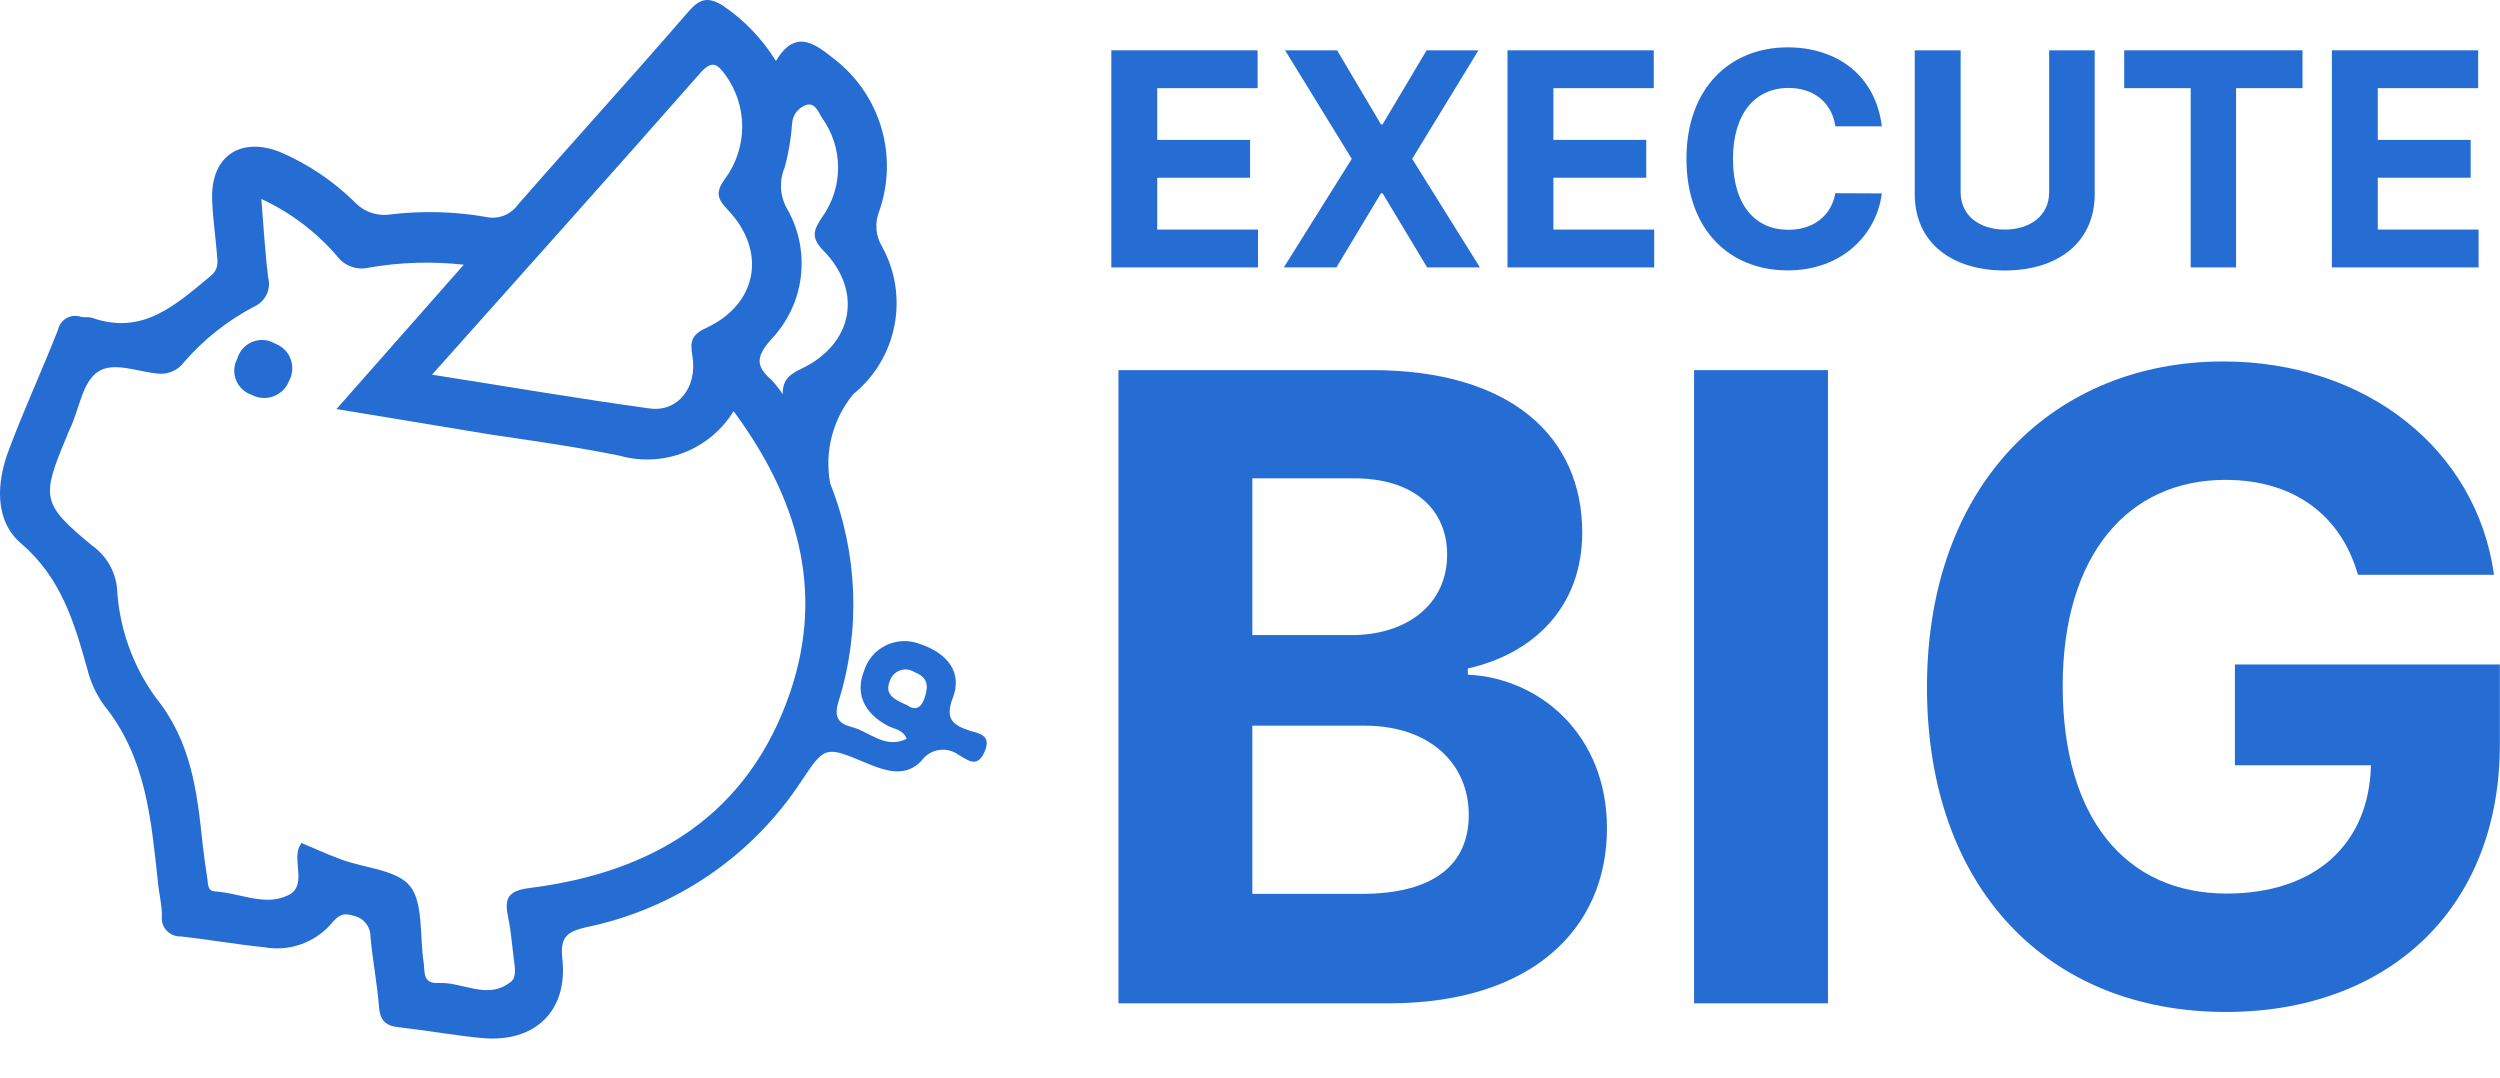
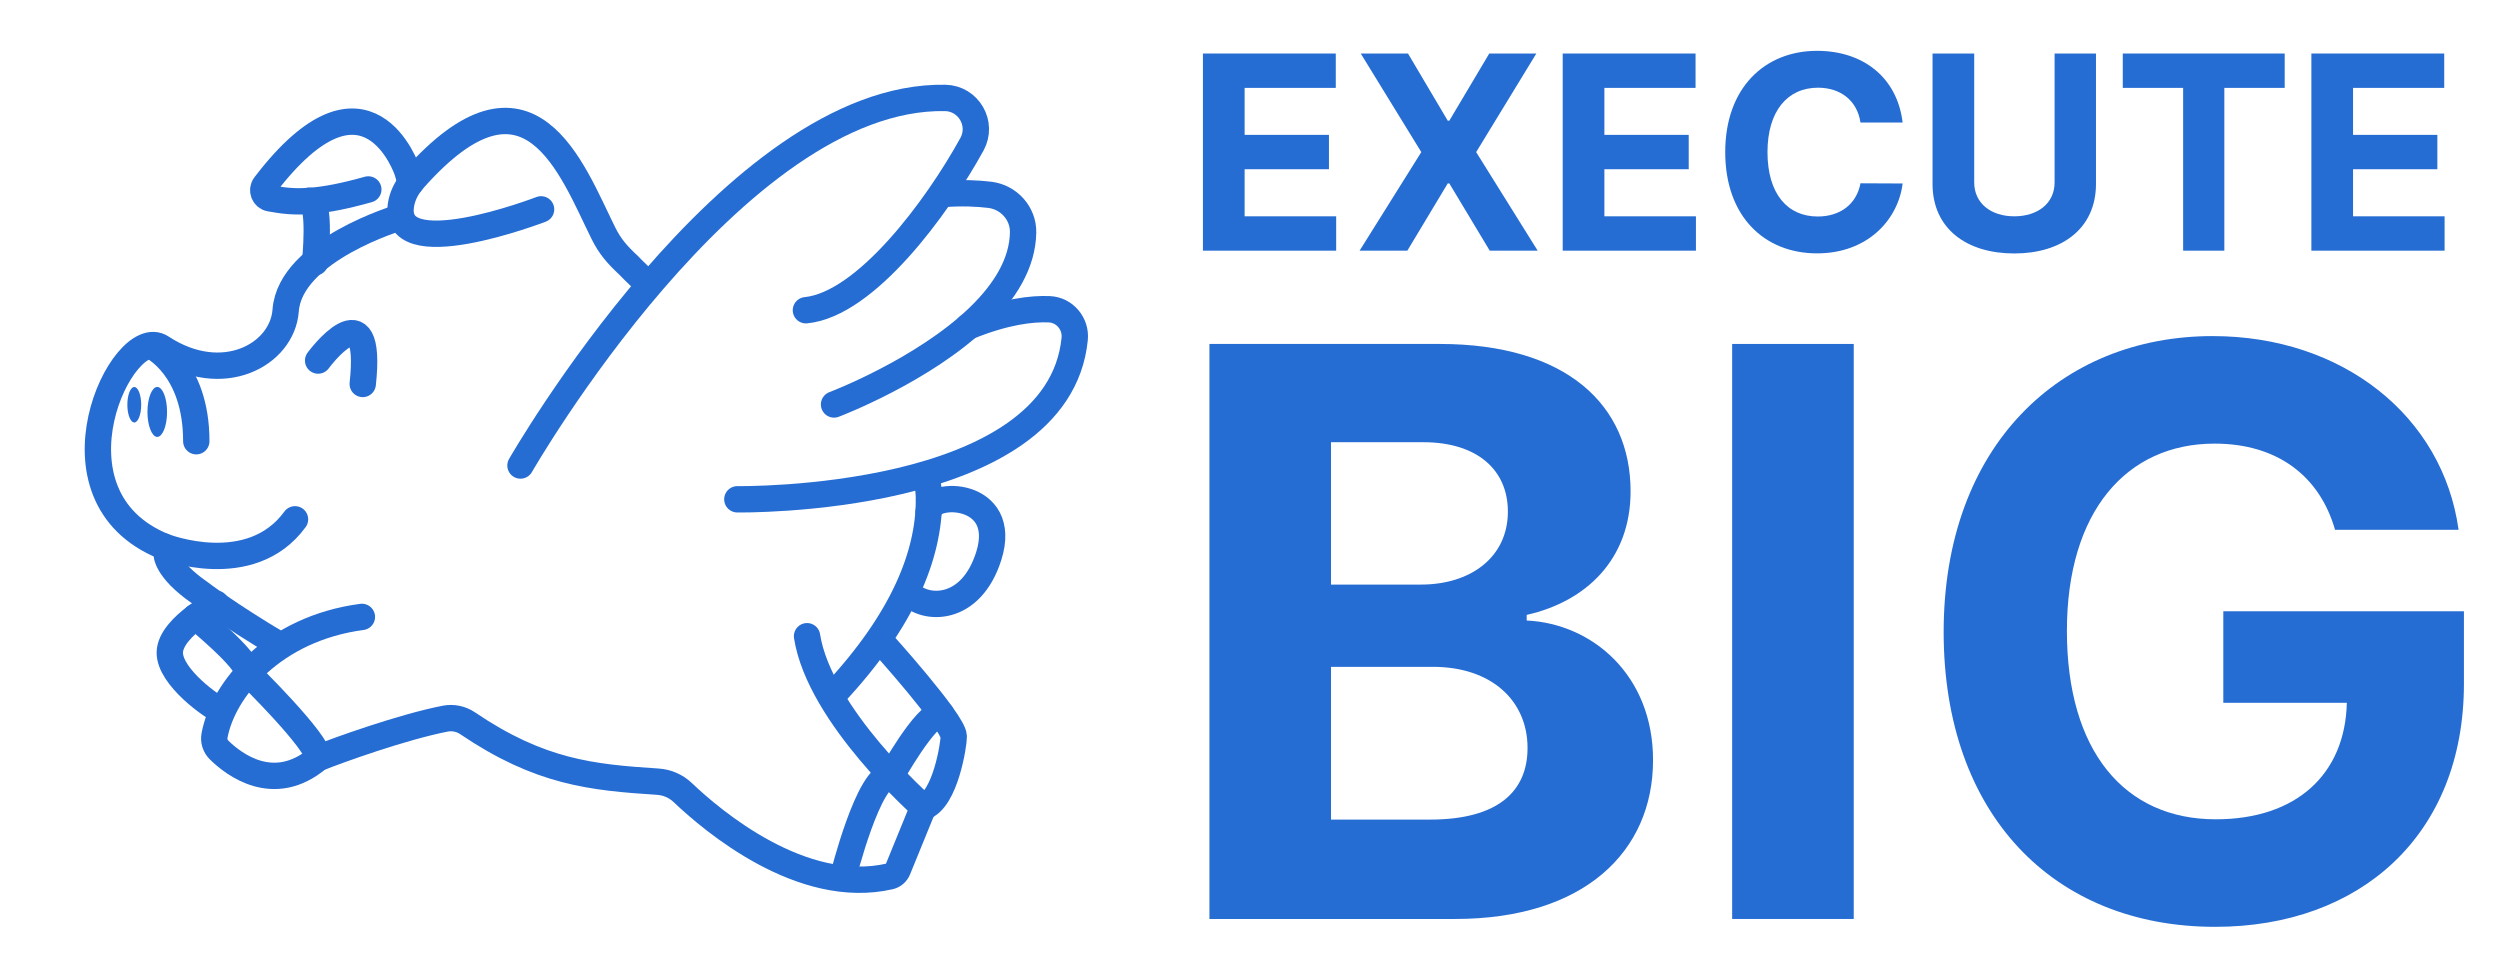
- <svg xmlns="http://www.w3.org/2000/svg" width="1206" height="520" viewBox="0 0 1206 520" fill="none">
-   <path d="M374.308 29.42C383.369 14.201 392.429 20.447 401.993 28.128C413.051 36.523 421.149 48.21 425.118 61.501C429.086 74.791 428.719 88.997 424.07 102.066C422.987 104.826 422.559 107.798 422.821 110.75C423.083 113.702 424.028 116.553 425.58 119.079C431.934 130.687 434.017 144.149 431.469 157.13C428.921 170.11 421.902 181.791 411.629 190.147C406.733 196.078 403.198 203.007 401.273 210.449C399.347 217.89 399.078 225.662 400.483 233.218C413.848 266.804 415.269 303.949 404.51 338.455C402.137 345.992 404.51 349.007 410.694 350.658C419.396 352.812 426.874 361.57 437.373 356.401C435.575 351.879 431.62 351.807 428.6 350.299C416.663 344.054 412.42 334.507 416.879 323.452C417.704 320.841 419.05 318.424 420.834 316.345C422.619 314.267 424.806 312.57 427.264 311.356C429.723 310.143 432.401 309.437 435.139 309.283C437.877 309.129 440.619 309.529 443.198 310.459C457.58 315.053 464.339 324.816 459.593 336.732C455.782 346.71 459.593 349.797 467.719 352.453C472.178 353.889 478.578 354.391 474.91 362.79C471.243 371.189 466.065 366.02 462.326 364.082C460.974 363.098 459.44 362.391 457.813 362.002C456.185 361.614 454.496 361.551 452.845 361.818C451.193 362.085 449.611 362.677 448.189 363.558C446.768 364.44 445.535 365.594 444.564 366.954C436.798 375.281 427.018 371.907 417.742 368.03C398.11 359.775 397.895 359.775 386.461 377.004C374.664 394.942 359.439 410.382 341.658 422.441C323.878 434.5 303.89 442.941 282.838 447.281C273.706 449.435 270.11 451.804 271.261 462.356C274.137 487.696 258.029 503.13 232.501 500.761C219.054 499.469 205.679 497.028 192.232 495.521C185.903 494.875 183.315 492.147 182.811 485.615C181.948 474.344 179.719 463.146 178.712 451.875C178.742 449.499 177.939 447.187 176.442 445.338C174.945 443.49 172.849 442.222 170.515 441.754C165.337 440.031 162.964 441.754 159.656 445.774C155.723 450.232 150.706 453.604 145.089 455.565C139.472 457.526 133.444 458.011 127.584 456.972C114.137 455.608 100.762 453.239 87.314 451.732C86.013 451.798 84.713 451.575 83.507 451.081C82.301 450.586 81.22 449.832 80.341 448.872C79.461 447.911 78.805 446.769 78.42 445.526C78.034 444.283 77.928 442.97 78.11 441.682C78.11 436.442 76.744 431.273 76.24 426.105C72.933 395.74 70.631 365.303 49.993 339.962C46.284 334.721 43.601 328.827 42.083 322.59C35.755 300.122 29.499 278.73 10.083 262.075C-2.789 251.021 -1.782 232.5 4.474 216.492C11.665 197.325 20.366 178.518 27.989 159.064C28.24 157.898 28.736 156.798 29.442 155.836C30.149 154.875 31.051 154.073 32.09 153.483C33.128 152.894 34.28 152.53 35.469 152.415C36.659 152.3 37.859 152.438 38.991 152.818C40.717 153.249 42.658 152.818 44.24 153.249C68.978 162.079 85.013 146.788 101.769 133.006C105.724 129.704 104.933 125.827 104.645 122.382C103.926 113.696 102.632 105.01 102.344 96.324C101.553 75.649 115.719 65.743 134.991 73.28C148.366 79.002 160.558 87.157 170.946 97.328C173.135 99.697 175.873 101.492 178.92 102.556C181.967 103.62 185.23 103.92 188.42 103.43C203.617 101.621 218.997 102.008 234.083 104.579C236.972 105.286 240.007 105.117 242.799 104.095C245.591 103.072 248.015 101.241 249.76 98.836C277.014 67.609 304.987 37.029 332.169 5.515C337.562 -0.658 341.517 -1.663 348.492 2.572C358.935 9.56 367.741 18.718 374.308 29.42ZM126.074 95.965C127.153 109.46 127.872 121.592 129.31 133.58C130.113 136.384 129.871 139.384 128.628 142.024C127.385 144.664 125.226 146.765 122.551 147.937C109.736 154.657 98.297 163.715 88.825 174.641C87.42 176.576 85.532 178.11 83.35 179.092C81.168 180.074 78.767 180.47 76.385 180.24C66.533 179.451 54.812 174.21 47.189 179.379C39.566 184.547 38.2 197.756 33.598 207.16C33.023 208.308 32.591 209.6 32.088 210.821C19.719 240.181 20.223 243.124 44.384 263.152C47.769 265.528 50.6 268.605 52.685 272.173C54.77 275.741 56.06 279.716 56.465 283.826C57.474 302.789 63.941 321.059 75.09 336.445C92.421 357.98 95.081 382.029 97.742 407.153C98.389 412.824 99.18 418.424 100.043 424.023C100.402 426.535 100.043 429.837 103.854 430.053C115.504 430.699 127.512 437.231 138.586 432.063C148.007 427.971 141.679 416.916 143.98 409.379C144.377 408.428 144.858 407.515 145.418 406.651C151.818 409.307 158.146 412.25 164.618 414.619C176.052 418.854 191.728 419.572 197.984 427.684C204.24 435.796 202.443 451.876 204.384 464.366C205.032 468.745 203.665 474.631 211.575 474.201C223.225 473.555 235.306 482.743 246.596 473.483C249.184 471.329 248.393 466.95 247.962 463.433C247.027 456.254 246.595 449.507 245.157 442.687C243.288 433.642 244.582 429.694 255.728 428.33C315.342 420.793 361.076 393.012 381.211 333.861C397.966 284.401 384.519 239.894 353.885 198.33C348.344 207.384 339.995 214.386 330.106 218.273C320.216 222.159 309.327 222.719 299.09 219.866C278.595 215.702 257.742 212.687 237.031 209.672L162.317 197.325L223.728 127.694C208.566 126.019 193.243 126.478 178.209 129.058C175.317 129.788 172.272 129.638 169.466 128.628C166.659 127.617 164.22 125.792 162.461 123.387C152.418 111.772 140.015 102.424 126.074 95.965ZM208.411 180.743C245.373 186.557 279.315 192.372 313.4 197.038C326.919 198.905 336.483 186.916 334.038 171.913C332.816 164.735 333.463 161.504 340.798 158.131C365.535 146.573 369.993 121.089 351.081 101.205C346.119 95.965 344.897 92.878 349.786 86.202C355.149 78.918 358.041 70.116 358.041 61.077C358.041 52.038 355.149 43.236 349.786 35.952C346.119 31.071 343.674 28.774 337.993 35.019C295.71 83.115 252.924 130.78 208.411 180.743ZM377.544 190.147C377.544 182.968 381.067 180.528 386.748 177.8C411.485 165.955 416.375 140.543 397.319 121.018C391.279 114.772 392.141 111.398 396.528 104.866C401.577 97.874 404.294 89.473 404.294 80.854C404.294 72.234 401.577 63.834 396.528 56.842C394.802 54.114 393.364 49.663 389.337 50.525C387.401 51.081 385.679 52.207 384.396 53.757C383.113 55.307 382.328 57.208 382.146 59.211C381.654 66.489 380.45 73.702 378.55 80.746C377.131 84.078 376.534 87.701 376.809 91.311C377.085 94.922 378.224 98.413 380.133 101.492C385.569 111.367 387.718 122.712 386.27 133.887C384.822 145.062 379.852 155.488 372.079 163.658C364.888 171.77 364.241 176.508 372.079 183.184C374.104 185.338 375.933 187.668 377.544 190.147ZM437.589 340.178C440.681 342.403 444.061 342.618 446.074 336.517C448.088 330.415 447.368 326.682 441.04 324.17C440.027 323.531 438.882 323.131 437.691 322.999C436.5 322.867 435.295 323.006 434.166 323.407C433.037 323.808 432.014 324.46 431.175 325.313C430.335 326.167 429.7 327.199 429.319 328.333C426.443 335.153 431.476 337.45 437.589 340.178Z" fill="#266DD3" />
-   <path d="M139.468 183.687C138.817 185.409 137.804 186.971 136.499 188.268C135.194 189.565 133.626 190.566 131.902 191.204C130.178 191.841 128.337 192.101 126.504 191.965C124.671 191.829 122.889 191.3 121.277 190.415C119.592 189.842 118.053 188.906 116.768 187.673C115.482 186.441 114.481 184.942 113.834 183.28C113.188 181.619 112.911 179.836 113.025 178.057C113.138 176.277 113.639 174.544 114.492 172.979C115.01 171.156 115.94 169.477 117.209 168.072C118.478 166.666 120.051 165.571 121.809 164.872C123.567 164.173 125.462 163.888 127.347 164.039C129.232 164.191 131.058 164.774 132.683 165.745C134.391 166.367 135.945 167.351 137.238 168.63C138.532 169.909 139.536 171.453 140.18 173.156C140.824 174.86 141.094 176.682 140.971 178.499C140.848 180.317 140.336 182.086 139.468 183.687Z" fill="#266DD3" />
-   <path d="M536.102 129H606.875V110.744H558.244V85.739H603.04V67.483H558.244V42.528H606.67V24.273H536.102V129Z" fill="#266DD3" />
-   <path d="M645.036 24.273H619.928L652.092 76.636L619.314 129H644.678L666.155 93.256H666.973L688.45 129H713.916L681.24 76.636L713.2 24.273H688.195L666.973 59.966H666.155L645.036 24.273Z" fill="#266DD3" />
-   <path d="M727.212 129H797.984V110.744H749.354V85.739H794.149V67.483H749.354V42.528H797.78V24.273H727.212V129Z" fill="#266DD3" />
-   <path d="M907.787 60.938C904.872 36.75 886.565 22.841 862.327 22.841C834.662 22.841 813.543 42.375 813.543 76.636C813.543 110.795 834.304 130.432 862.327 130.432C889.173 130.432 905.384 112.585 907.787 93.307L885.389 93.204C883.293 104.403 874.497 110.847 862.685 110.847C846.781 110.847 835.991 99.034 835.991 76.636C835.991 54.852 846.628 42.426 862.838 42.426C874.957 42.426 883.702 49.432 885.389 60.938H907.787Z" fill="#266DD3" />
-   <path d="M988.506 24.273V92.744C988.506 103.943 979.455 110.744 967.08 110.744C954.858 110.744 945.807 103.943 945.807 92.744V24.273H923.665V93.511C923.665 117.239 941.665 130.483 967.08 130.483C992.392 130.483 1010.49 117.239 1010.49 93.511V24.273H988.506Z" fill="#266DD3" />
-   <path d="M1024.72 42.528H1056.79V129H1078.67V42.528H1110.73V24.273H1024.72V42.528Z" fill="#266DD3" />
-   <path d="M1124.9 129H1195.67V110.744H1147.04V85.739H1191.84V67.483H1147.04V42.528H1195.47V24.273H1124.9V129Z" fill="#266DD3" />
-   <path d="M539.548 484H670.053C738.661 484 775.202 448.205 775.202 399.582C775.202 354.391 742.837 327.097 708.085 325.456V322.473C739.854 315.314 763.27 292.793 763.27 256.848C763.27 211.06 729.264 178.545 661.849 178.545H539.548V484ZM604.129 431.202V350.065H658.27C689.293 350.065 708.533 367.963 708.533 393.169C708.533 416.138 692.872 431.202 656.778 431.202H604.129ZM604.129 306.365V230.747H653.199C681.835 230.747 698.092 245.513 698.092 267.587C698.092 291.749 678.405 306.365 652.006 306.365H604.129Z" fill="#266DD3" />
-   <path d="M881.805 178.545H817.224V484H881.805V178.545Z" fill="#266DD3" />
-   <path d="M1137.48 277.281H1203.11C1194.75 216.876 1141.51 174.369 1072.45 174.369C991.764 174.369 929.57 232.537 929.57 331.571C929.57 428.219 987.737 488.176 1073.8 488.176C1150.9 488.176 1205.94 439.405 1205.94 359.014V320.534H1078.12V369.156H1143.75C1142.85 407.04 1117.05 431.053 1074.09 431.053C1025.62 431.053 995.045 394.81 995.045 330.974C995.045 267.437 1026.81 231.493 1073.5 231.493C1106.76 231.493 1129.28 248.645 1137.48 277.281Z" fill="#266DD3" />
+ <svg xmlns="http://www.w3.org/2000/svg" width="1328" height="520" viewBox="0 0 1328 520" fill="none">
+   <path d="M639 133.159H709.773V114.903H661.142V89.898H705.938V71.642H661.142V46.688H709.568V28.432H639V133.159Z" fill="#266DD3" />
+   <path d="M747.933 28.432H722.825L754.99 80.796L722.212 133.159H747.575L769.053 97.415H769.871L791.348 133.159H816.814L784.138 80.796L816.098 28.432H791.092L769.871 64.125H769.053L747.933 28.432Z" fill="#266DD3" />
+   <path d="M830.109 133.159H900.882V114.903H852.251V89.898H897.047V71.642H852.251V46.688H900.678V28.432H830.109V133.159Z" fill="#266DD3" />
+   <path d="M1010.68 65.097C1007.77 40.909 989.463 27 965.224 27C937.56 27 916.44 46.534 916.44 80.796C916.44 114.955 937.202 134.591 965.224 134.591C992.071 134.591 1008.28 116.744 1010.68 97.466L988.287 97.364C986.19 108.562 977.395 115.006 965.582 115.006C949.679 115.006 938.889 103.193 938.889 80.796C938.889 59.011 949.526 46.585 965.736 46.585C977.855 46.585 986.599 53.591 988.287 65.097H1010.68Z" fill="#266DD3" />
+   <path d="M1091.4 28.432V96.903C1091.4 108.102 1082.35 114.903 1069.98 114.903C1057.76 114.903 1048.7 108.102 1048.7 96.903V28.432H1026.56V97.671C1026.56 121.398 1044.56 134.642 1069.98 134.642C1095.29 134.642 1113.39 121.398 1113.39 97.671V28.432H1091.4Z" fill="#266DD3" />
+   <path d="M1127.62 46.688H1159.68V133.159H1181.57V46.688H1213.63V28.432H1127.62V46.688Z" fill="#266DD3" />
+   <path d="M1227.8 133.159H1298.57V114.903H1249.94V89.898H1294.73V71.642H1249.94V46.688H1298.37V28.432H1227.8V133.159Z" fill="#266DD3" />
+   <path d="M642.446 488.159H772.95C841.558 488.159 878.099 452.364 878.099 403.741C878.099 358.55 845.734 331.256 810.983 329.615V326.632C842.751 319.473 866.168 296.952 866.168 261.007C866.168 215.219 832.162 182.705 764.747 182.705H642.446V488.159ZM707.027 435.361V354.224H761.168C792.19 354.224 811.43 372.122 811.43 397.328C811.43 420.297 795.77 435.361 759.676 435.361H707.027ZM707.027 310.524V234.906H756.097C784.733 234.906 800.99 249.672 800.99 271.746C800.99 295.908 781.303 310.524 754.903 310.524H707.027Z" fill="#266DD3" />
+   <path d="M984.703 182.705H920.122V488.159H984.703V182.705Z" fill="#266DD3" />
+   <path d="M1240.38 281.44H1306C1297.65 221.035 1244.41 178.528 1175.35 178.528C1094.66 178.528 1032.47 236.696 1032.47 335.73C1032.47 432.378 1090.63 492.335 1176.69 492.335C1253.8 492.335 1308.84 443.564 1308.84 363.173V324.693H1181.02V373.315H1246.64C1245.75 411.199 1219.95 435.212 1176.99 435.212C1128.52 435.212 1097.94 398.969 1097.94 335.134C1097.94 271.597 1129.71 235.652 1176.39 235.652C1209.65 235.652 1232.18 252.804 1240.38 281.44Z" fill="#266DD3" />
+   <path d="M493.492 265.644C493.362 294.384 480.227 328.832 443.044 368.639" stroke="#266DD3" stroke-width="14" stroke-miterlimit="10" stroke-linecap="round" />
+   <path d="M493.259 271.733C493.718 260.496 536.163 260.733 525.233 295.342C515.782 325.265 491.341 324.575 482.339 314.692" stroke="#266DD3" stroke-width="14" stroke-miterlimit="10" stroke-linecap="round" />
+   <path d="M192.233 327.698C145.296 333.936 118.534 366.047 113.946 390.743C113.421 393.568 114.383 396.444 116.434 398.456C124.165 406.039 145.468 422.554 168.975 402.775C179.41 398.506 214.033 386.124 236.492 381.748C240.623 380.943 244.91 381.84 248.394 384.2C286.872 410.278 314.396 412.961 349.42 415.226C354.394 415.548 359.095 417.599 362.703 421.039C378.308 435.92 425.88 476.298 472.726 465.507C474.638 465.066 476.193 463.663 476.934 461.846L490.457 428.714C490.457 428.714 435.322 380.262 428.704 337.957" stroke="#266DD3" stroke-width="14" stroke-miterlimit="10" stroke-linecap="round" />
+   <path d="M114.743 320.657C114.743 320.657 109.496 323.424 103.856 327.698C97.354 332.623 90.329 339.547 90.2 346.544C89.958 359.614 113.145 375.969 117.526 377.472" stroke="#266DD3" stroke-width="14" stroke-miterlimit="10" stroke-linecap="round" />
+   <path d="M103.855 327.698C103.855 327.698 132.362 350.968 131.329 357.122C131.329 357.122 169.837 394.771 168.975 402.775" stroke="#266DD3" stroke-width="14" stroke-miterlimit="10" stroke-linecap="round" />
+   <path d="M447.818 465.818C447.818 465.818 461.583 410.691 473.448 411.983C473.448 411.983 491.711 379.134 499.798 379.134" stroke="#266DD3" stroke-width="14" stroke-miterlimit="10" stroke-linecap="round" />
+   <path d="M468.268 341.095C468.268 341.095 506.391 383.273 506.63 391.221C506.739 394.829 502.219 425.038 490.457 428.713" stroke="#266DD3" stroke-width="14" stroke-miterlimit="10" stroke-linecap="round" />
+   <path d="M195.645 100.636C182.926 104.218 173.525 105.953 166.105 106.618C155.994 107.525 149.561 106.449 143.421 105.361C140.213 104.793 138.743 101.005 140.72 98.416C195.202 27.034 216.383 90.914 216.383 90.914L218.202 97.099" stroke="#266DD3" stroke-width="14" stroke-miterlimit="10" stroke-linecap="round" />
+   <path d="M167.397 139.335C167.397 139.335 170.751 106.285 164.224 106.619" stroke="#266DD3" stroke-width="14" stroke-miterlimit="10" stroke-linecap="round" />
+   <path d="M80.567 183.842C80.567 183.842 104.268 195.002 104.268 234.378" stroke="#266DD3" stroke-width="14" stroke-miterlimit="10" stroke-linecap="round" stroke-linejoin="round" />
+   <path d="M71.328 223.943C71.616 223.943 71.958 223.799 72.34 223.396C72.722 222.991 73.098 222.369 73.427 221.546C74.085 219.902 74.506 217.586 74.506 214.994C74.506 212.402 74.085 210.086 73.427 208.442C73.098 207.619 72.722 206.997 72.34 206.592C71.958 206.189 71.616 206.045 71.328 206.045C71.039 206.045 70.696 206.189 70.315 206.592C69.931 206.997 69.556 207.619 69.226 208.442C68.569 210.086 68.147 212.402 68.147 214.994C68.147 217.586 68.569 219.902 69.226 221.545C69.556 222.369 69.931 222.991 70.315 223.396C70.696 223.799 71.039 223.943 71.328 223.943Z" fill="#266DD3" stroke="#266DD3" />
+   <path d="M83.535 231.586C84.036 231.586 84.579 231.335 85.144 230.739C85.71 230.14 86.25 229.239 86.718 228.07C87.651 225.735 88.244 222.464 88.244 218.816C88.244 215.168 87.651 211.897 86.718 209.562C86.25 208.393 85.71 207.491 85.144 206.893C84.579 206.296 84.035 206.045 83.535 206.045C83.036 206.045 82.493 206.296 81.928 206.893C81.363 207.491 80.822 208.393 80.355 209.562C79.421 211.897 78.828 215.168 78.828 218.816C78.828 222.463 79.421 225.735 80.355 228.07C80.822 229.239 81.362 230.141 81.928 230.739C82.493 231.336 83.036 231.586 83.535 231.586Z" fill="#266DD3" stroke="#266DD3" />
+   <path d="M87.145 290.337C87.145 290.337 133.04 308.329 156.711 275.865" stroke="#266DD3" stroke-width="14" stroke-miterlimit="10" stroke-linecap="round" />
+   <path d="M212.76 115.371C212.76 115.371 154.11 132.586 151.738 164.955C150.024 188.366 118.32 206.021 85.769 184.64C65.192 171.124 20.646 263.535 87.145 290.337C88.592 290.92 89.244 292.583 88.507 293.957C88.507 293.957 87.766 302.127 106.138 314.855C106.138 314.855 121.254 326.471 148.637 342.705" stroke="#266DD3" stroke-width="14" stroke-miterlimit="10" stroke-linecap="round" />
+   <path d="M343.606 150.298C337.416 144.67 334.014 141.043 334.014 141.043C327.852 135.281 324.075 131.027 320.511 123.85C303.727 90.055 281.222 25.789 219.717 95.256C216.602 98.773 214.204 102.959 213.235 107.556C205.834 142.672 287.418 111.21 287.418 111.21" stroke="#266DD3" stroke-width="14" stroke-miterlimit="10" stroke-linecap="round" />
+   <path d="M493.492 265.644C493.453 261.457 492.913 256.953 492.06 252.395" stroke="#266DD3" stroke-width="14" stroke-miterlimit="10" stroke-linecap="round" />
+   <path d="M276.479 247.282C276.479 247.282 389.604 49.976 502.062 52.016C514.531 52.241 522.32 65.674 516.316 76.603C497.921 110.091 459.957 161.67 428.103 164.796" stroke="#266DD3" stroke-width="14" stroke-miterlimit="10" stroke-linecap="round" />
+   <path d="M500.704 103.086C510.919 102.288 519.371 102.711 525.818 103.499C535.842 104.724 543.612 113.297 543.473 123.395C543.243 140.048 533.543 155.151 520.253 168.069C490.589 196.905 443.044 214.854 443.044 214.854" stroke="#266DD3" stroke-width="14" stroke-miterlimit="10" stroke-linecap="round" />
+   <path d="M514.369 173.456C534.023 165.464 548.18 163.873 557.423 164.28C565.55 164.638 571.679 171.941 570.876 180.037C562.189 267.759 391.677 265.231 391.677 265.231" stroke="#266DD3" stroke-width="14" stroke-miterlimit="10" stroke-linecap="round" />
+   <path d="M168.989 191.526C168.989 191.526 198.391 151.557 192.689 203.963" stroke="#266DD3" stroke-width="14" stroke-miterlimit="10" stroke-linecap="round" />
</svg>
